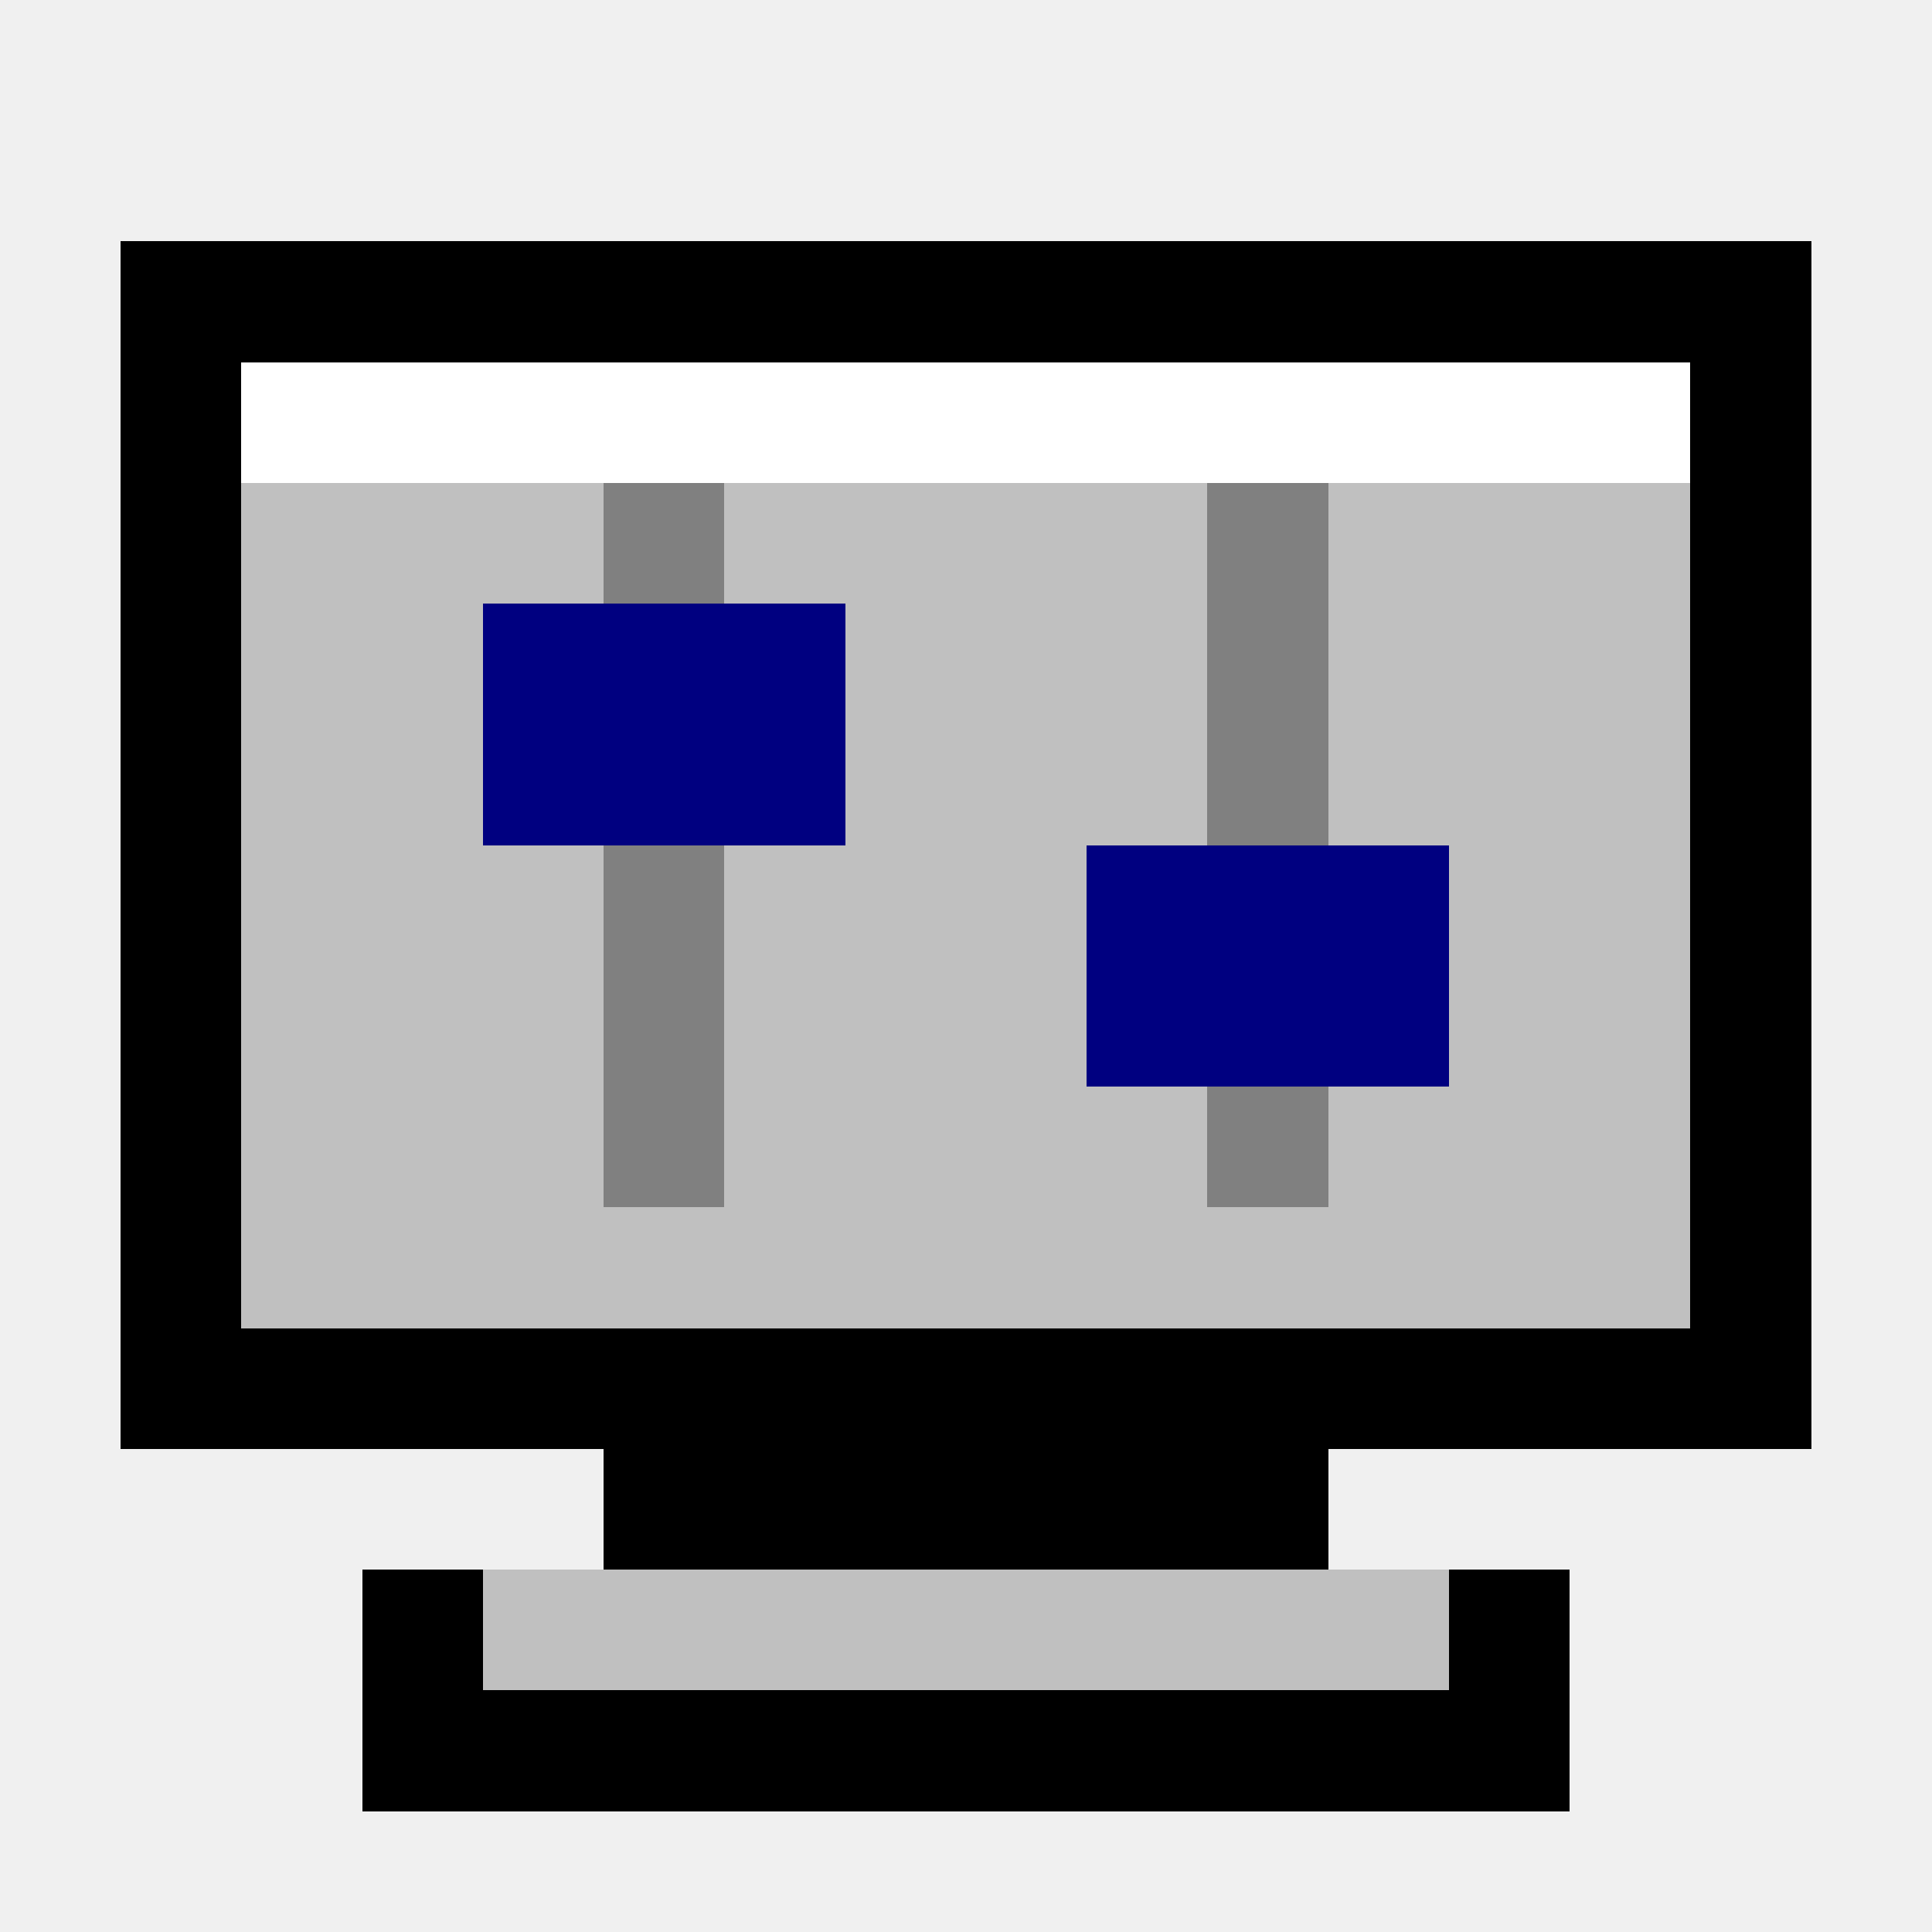
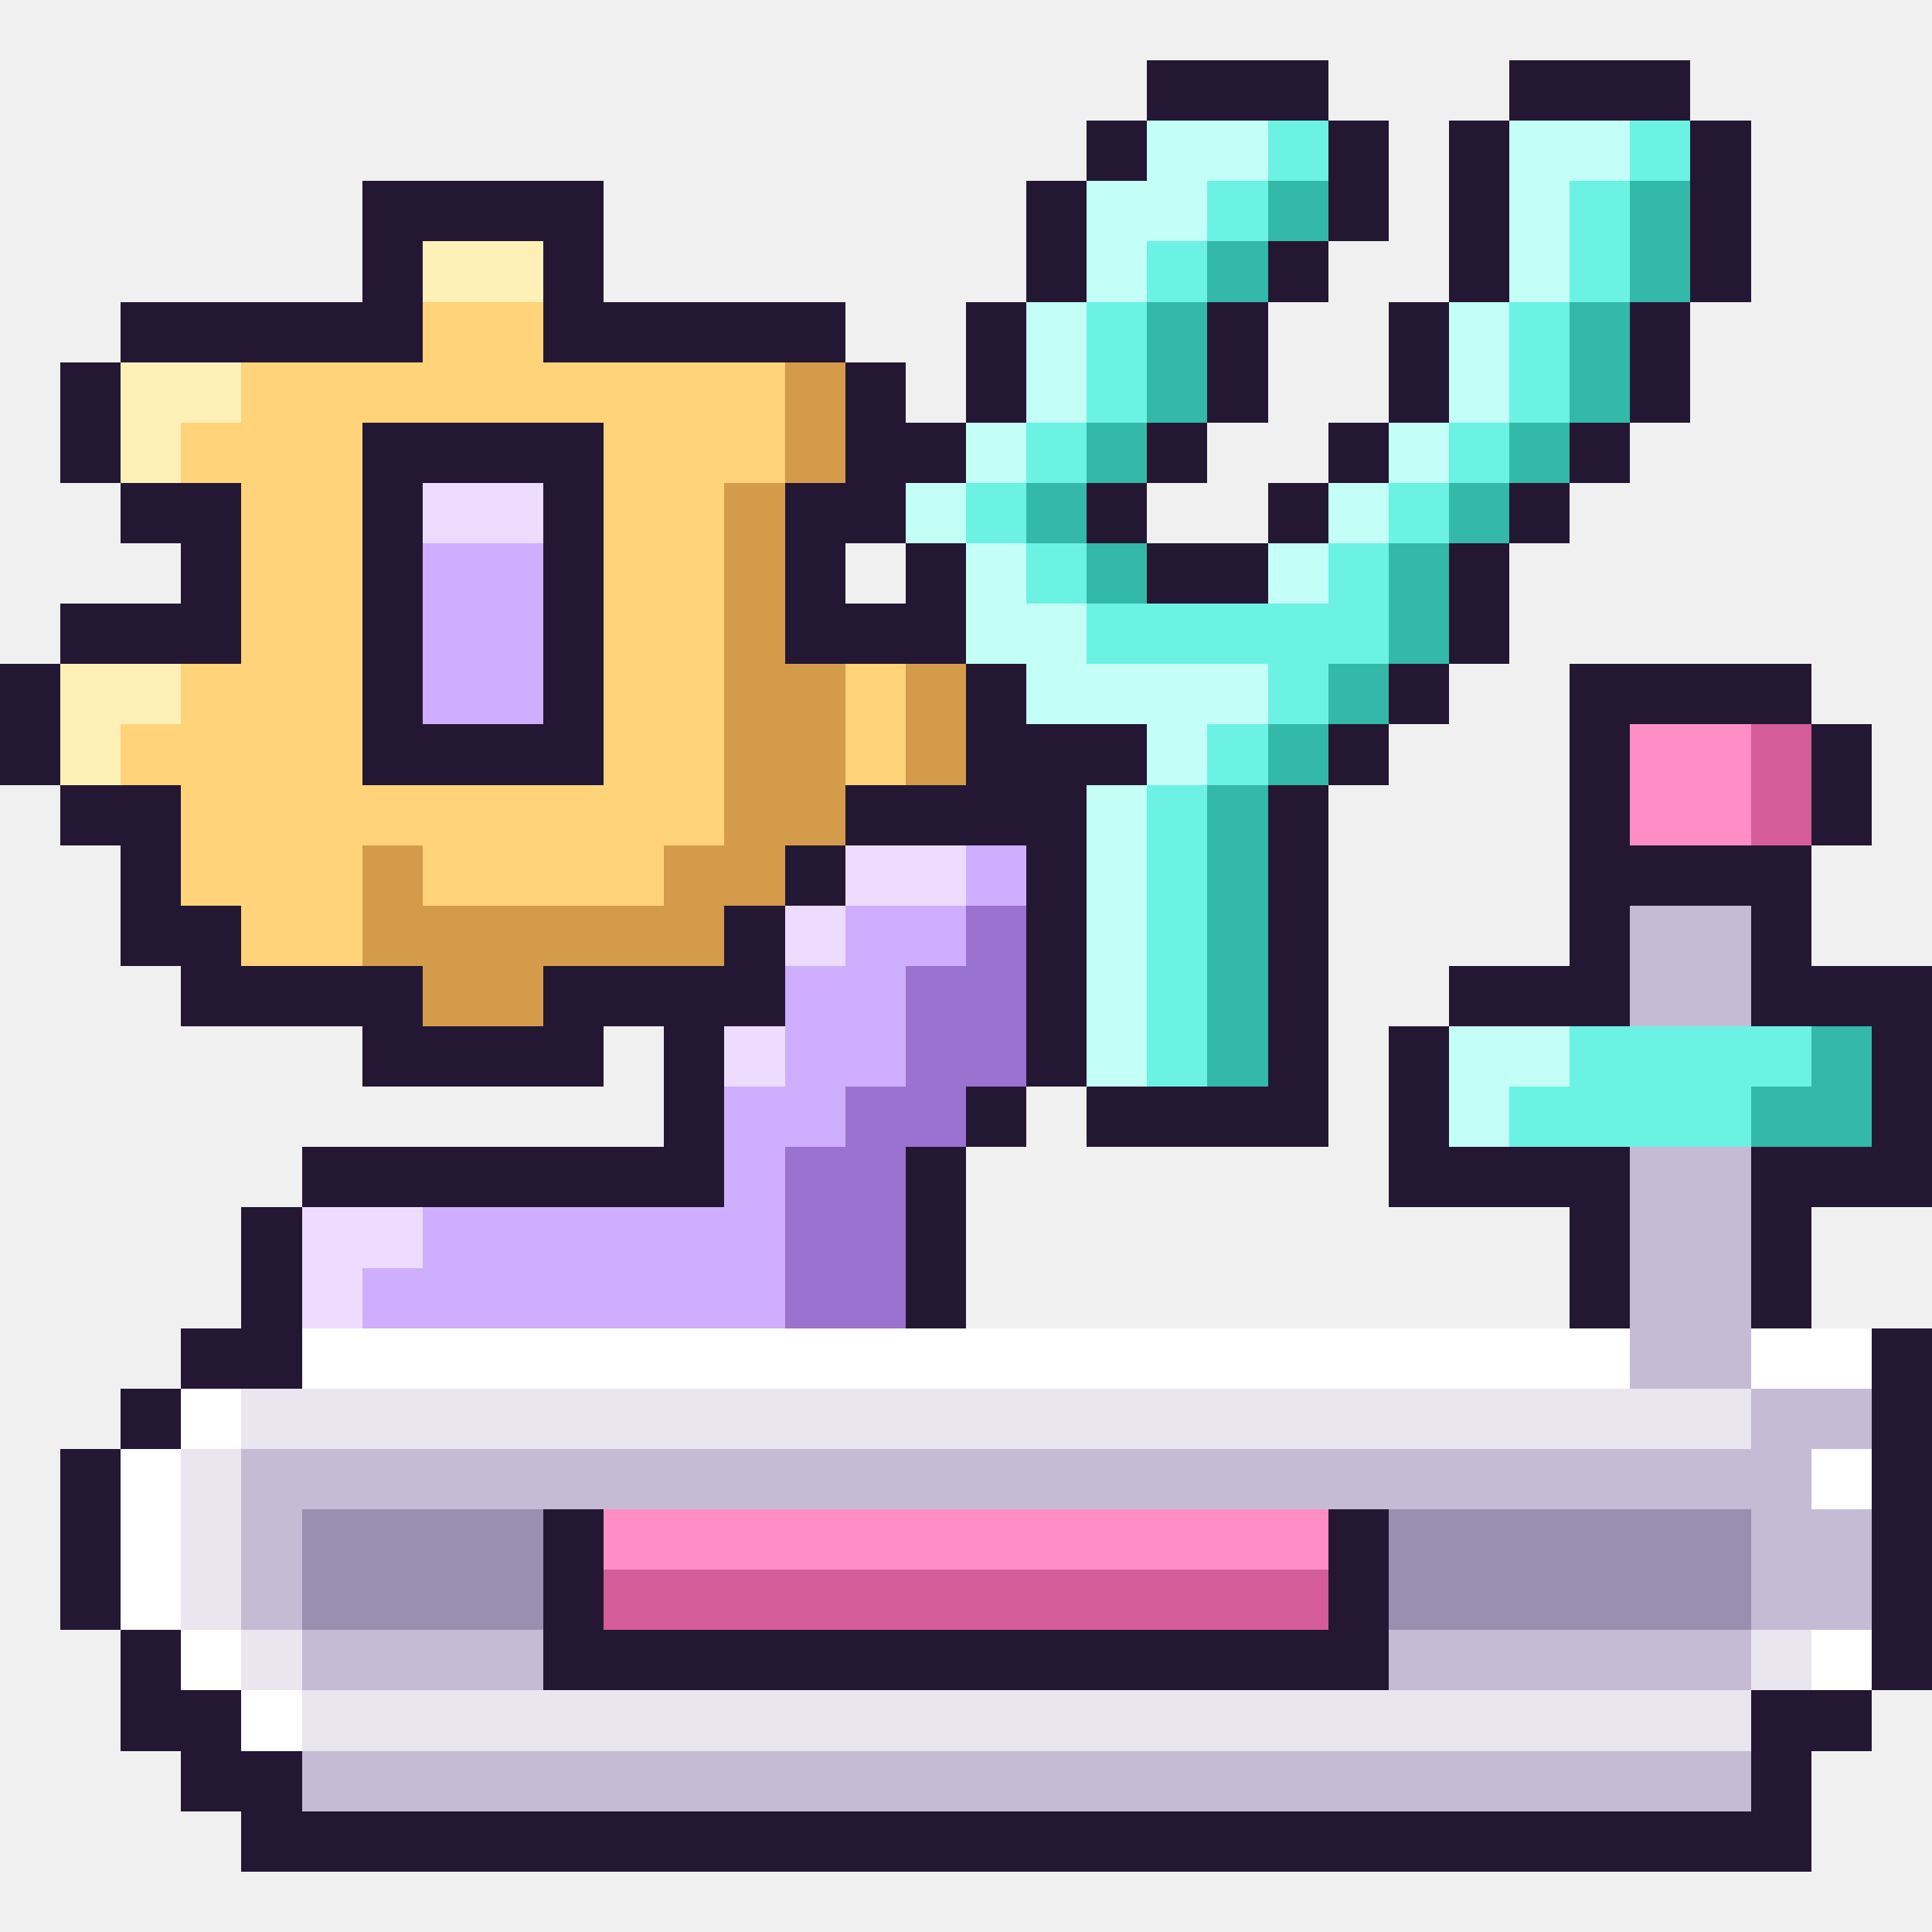
- <svg xmlns="http://www.w3.org/2000/svg" width="16" height="16" viewBox="0 0 16 16" shape-rendering="crispEdges">
-   <path d="M1 2h14v10H1zM5 12h6v1h2v2H3v-2h2z" />
-   <path fill="#c0c0c0" d="M2 3h12v8H2zM4 13h8v1H4z" />
-   <path fill="#808080" d="M5 4h1v6H5zM10 4h1v6h-1z" />
-   <path fill="#000080" d="M4 5h3v2H4zM9 7h3v2H9z" />
-   <path fill="#fff" d="M2 3h12v1H2z" />
+ <svg xmlns="http://www.w3.org/2000/svg" width="32" height="32" viewBox="0 0 32 32" shape-rendering="crispEdges">
+   <path fill="#241734" d="M19 1h3v1h-3zM25 1h3v1h-3zM18 2h1v1h-1zM22 2h1v1h-1zM24 2h1v1h-1zM28 2h1v1h-1zM6 3h4v1h-4zM17 3h1v1h-1zM22 3h1v1h-1zM24 3h1v1h-1zM28 3h1v1h-1zM6 4h1v1h-1zM9 4h1v1h-1zM17 4h1v1h-1zM21 4h1v1h-1zM24 4h1v1h-1zM28 4h1v1h-1zM2 5h5v1h-5zM9 5h5v1h-5zM16 5h1v1h-1zM20 5h1v1h-1zM23 5h1v1h-1zM27 5h1v1h-1zM1 6h1v1h-1zM14 6h1v1h-1zM16 6h1v1h-1zM20 6h1v1h-1zM23 6h1v1h-1zM27 6h1v1h-1zM1 7h1v1h-1zM6 7h4v1h-4zM14 7h2v1h-2zM19 7h1v1h-1zM22 7h1v1h-1zM26 7h1v1h-1zM2 8h2v1h-2zM6 8h1v1h-1zM9 8h1v1h-1zM13 8h2v1h-2zM18 8h1v1h-1zM21 8h1v1h-1zM25 8h1v1h-1zM3 9h1v1h-1zM6 9h1v1h-1zM9 9h1v1h-1zM13 9h1v1h-1zM15 9h1v1h-1zM19 9h2v1h-2zM24 9h1v1h-1zM1 10h3v1h-3zM6 10h1v1h-1zM9 10h1v1h-1zM13 10h3v1h-3zM24 10h1v1h-1zM0 11h1v1h-1zM6 11h1v1h-1zM9 11h1v1h-1zM16 11h1v1h-1zM23 11h1v1h-1zM26 11h4v1h-4zM0 12h1v1h-1zM6 12h4v1h-4zM16 12h3v1h-3zM22 12h1v1h-1zM26 12h1v1h-1zM30 12h1v1h-1zM1 13h2v1h-2zM14 13h4v1h-4zM21 13h1v1h-1zM26 13h1v1h-1zM30 13h1v1h-1zM2 14h1v1h-1zM13 14h1v1h-1zM17 14h1v1h-1zM21 14h1v1h-1zM26 14h4v1h-4zM2 15h2v1h-2zM12 15h1v1h-1zM17 15h1v1h-1zM21 15h1v1h-1zM26 15h1v1h-1zM29 15h1v1h-1zM3 16h4v1h-4zM9 16h4v1h-4zM17 16h1v1h-1zM21 16h1v1h-1zM24 16h3v1h-3zM29 16h3v1h-3zM6 17h4v1h-4zM11 17h1v1h-1zM17 17h1v1h-1zM21 17h1v1h-1zM23 17h1v1h-1zM31 17h1v1h-1zM11 18h1v1h-1zM16 18h1v1h-1zM18 18h4v1h-4zM23 18h1v1h-1zM31 18h1v1h-1zM5 19h7v1h-7zM15 19h1v1h-1zM23 19h4v1h-4zM29 19h3v1h-3zM4 20h1v1h-1zM15 20h1v1h-1zM26 20h1v1h-1zM29 20h1v1h-1zM4 21h1v1h-1zM15 21h1v1h-1zM26 21h1v1h-1zM29 21h1v1h-1zM3 22h2v1h-2zM31 22h1v1h-1zM2 23h1v1h-1zM31 23h1v1h-1zM1 24h1v1h-1zM31 24h1v1h-1zM1 25h1v1h-1zM9 25h1v1h-1zM22 25h1v1h-1zM31 25h1v1h-1zM1 26h1v1h-1zM9 26h1v1h-1zM22 26h1v1h-1zM31 26h1v1h-1zM2 27h1v1h-1zM9 27h14v1h-14zM31 27h1v1h-1zM2 28h2v1h-2zM29 28h2v1h-2zM3 29h2v1h-2zM29 29h1v1h-1zM4 30h26v1h-26z" />
+   <path fill="#fff" d="M5 22h22v1h-22zM29 22h2v1h-2zM3 23h1v1h-1zM2 24h1v1h-1zM30 24h1v1h-1zM2 25h1v1h-1zM2 26h1v1h-1zM3 27h1v1h-1zM30 27h1v1h-1zM4 28h1v1h-1z" />
+   <path fill="#eae6f0" d="M4 23h25v1h-25zM3 24h1v1h-1zM3 25h1v1h-1zM3 26h1v1h-1zM4 27h1v1h-1zM29 27h1v1h-1zM5 28h24v1h-24z" />
+   <path fill="#c5bbd4" d="M27 15h2v1h-2zM27 16h2v1h-2zM27 19h2v1h-2zM27 20h2v1h-2zM27 21h2v1h-2zM27 22h2v1h-2zM29 23h2v1h-2zM4 24h26v1h-26zM4 25h1v1h-1zM29 25h2v1h-2zM4 26h1v1h-1zM29 26h2v1h-2zM5 27h4v1h-4zM23 27h6v1h-6zM5 29h24v1h-24z" />
+   <path fill="#9b8fb0" d="M5 25h4v1h-4zM23 25h6v1h-6zM5 26h4v1h-4zM23 26h6v1h-6z" />
+   <path fill="#fff0b8" d="M7 4h2v1h-2zM2 6h2v1h-2zM2 7h1v1h-1zM1 11h2v1h-2zM1 12h1v1h-1z" />
+   <path fill="#ffd37a" d="M7 5h2v1h-2zM4 6h9v1h-9zM3 7h3v1h-3zM10 7h3v1h-3zM4 8h2v1h-2zM10 8h2v1h-2zM4 9h2v1h-2zM10 9h2v1h-2zM4 10h2v1h-2zM10 10h2v1h-2zM3 11h3v1h-3zM10 11h2v1h-2zM14 11h1v1h-1zM2 12h4v1h-4zM10 12h2v1h-2zM14 12h1v1h-1zM3 13h9v1h-9zM3 14h3v1h-3zM7 14h4v1h-4zM4 15h2v1h-2z" />
+   <path fill="#d49b4b" d="M13 6h1v1h-1zM13 7h1v1h-1zM12 8h1v1h-1zM12 9h1v1h-1zM12 10h1v1h-1zM12 11h2v1h-2zM15 11h1v1h-1zM12 12h2v1h-2zM15 12h1v1h-1zM12 13h2v1h-2zM6 14h1v1h-1zM11 14h2v1h-2zM6 15h6v1h-6zM7 16h2v1h-2z" />
+   <path fill="#eedcff" d="M7 8h2v1h-2zM14 14h2v1h-2zM13 15h1v1h-1zM12 17h1v1h-1zM5 20h2v1h-2zM5 21h1v1h-1z" />
+   <path fill="#cfaeff" d="M7 9h2v1h-2zM7 10h2v1h-2zM7 11h2v1h-2zM16 14h1v1h-1zM14 15h2v1h-2zM13 16h2v1h-2zM13 17h2v1h-2zM12 18h2v1h-2zM12 19h1v1h-1zM7 20h6v1h-6zM6 21h7v1h-7z" />
+   <path fill="#9b72cf" d="M16 15h1v1h-1zM15 16h2v1h-2zM15 17h2v1h-2zM14 18h2v1h-2zM13 19h2v1h-2zM13 20h2v1h-2zM13 21h2v1h-2z" />
+   <path fill="#c4fff7" d="M19 2h2v1h-2zM25 2h2v1h-2zM18 3h2v1h-2zM25 3h1v1h-1zM18 4h1v1h-1zM25 4h1v1h-1zM17 5h1v1h-1zM24 5h1v1h-1zM17 6h1v1h-1zM24 6h1v1h-1zM16 7h1v1h-1zM23 7h1v1h-1zM15 8h1v1h-1zM22 8h1v1h-1zM16 9h1v1h-1zM21 9h1v1h-1zM16 10h2v1h-2zM17 11h4v1h-4zM19 12h1v1h-1zM18 13h1v1h-1zM18 14h1v1h-1zM18 15h1v1h-1zM18 16h1v1h-1zM18 17h1v1h-1zM24 17h2v1h-2zM24 18h1v1h-1z" />
+   <path fill="#6bf2e3" d="M21 2h1v1h-1zM27 2h1v1h-1zM20 3h1v1h-1zM26 3h1v1h-1zM19 4h1v1h-1zM26 4h1v1h-1zM18 5h1v1h-1zM25 5h1v1h-1zM18 6h1v1h-1zM25 6h1v1h-1zM17 7h1v1h-1zM24 7h1v1h-1zM16 8h1v1h-1zM23 8h1v1h-1zM17 9h1v1h-1zM22 9h1v1h-1zM18 10h5v1h-5zM21 11h1v1h-1zM20 12h1v1h-1zM19 13h1v1h-1zM19 14h1v1h-1zM19 15h1v1h-1zM19 16h1v1h-1zM19 17h1v1h-1zM26 17h4v1h-4zM25 18h4v1h-4z" />
+   <path fill="#34b8a8" d="M21 3h1v1h-1zM27 3h1v1h-1zM20 4h1v1h-1zM27 4h1v1h-1zM19 5h1v1h-1zM26 5h1v1h-1zM19 6h1v1h-1zM26 6h1v1h-1zM18 7h1v1h-1zM25 7h1v1h-1zM17 8h1v1h-1zM24 8h1v1h-1zM18 9h1v1h-1zM23 9h1v1h-1zM23 10h1v1h-1zM22 11h1v1h-1zM21 12h1v1h-1zM20 13h1v1h-1zM20 14h1v1h-1zM20 15h1v1h-1zM20 16h1v1h-1zM20 17h1v1h-1zM30 17h1v1h-1zM29 18h2v1h-2z" />
+   <path fill="#ff8ec7" d="M27 12h2v1h-2zM27 13h2v1h-2zM10 25h12v1h-12z" />
+   <path fill="#d45d99" d="M29 12h1v1h-1zM29 13h1v1h-1zM10 26h12v1h-12z" />
</svg>
